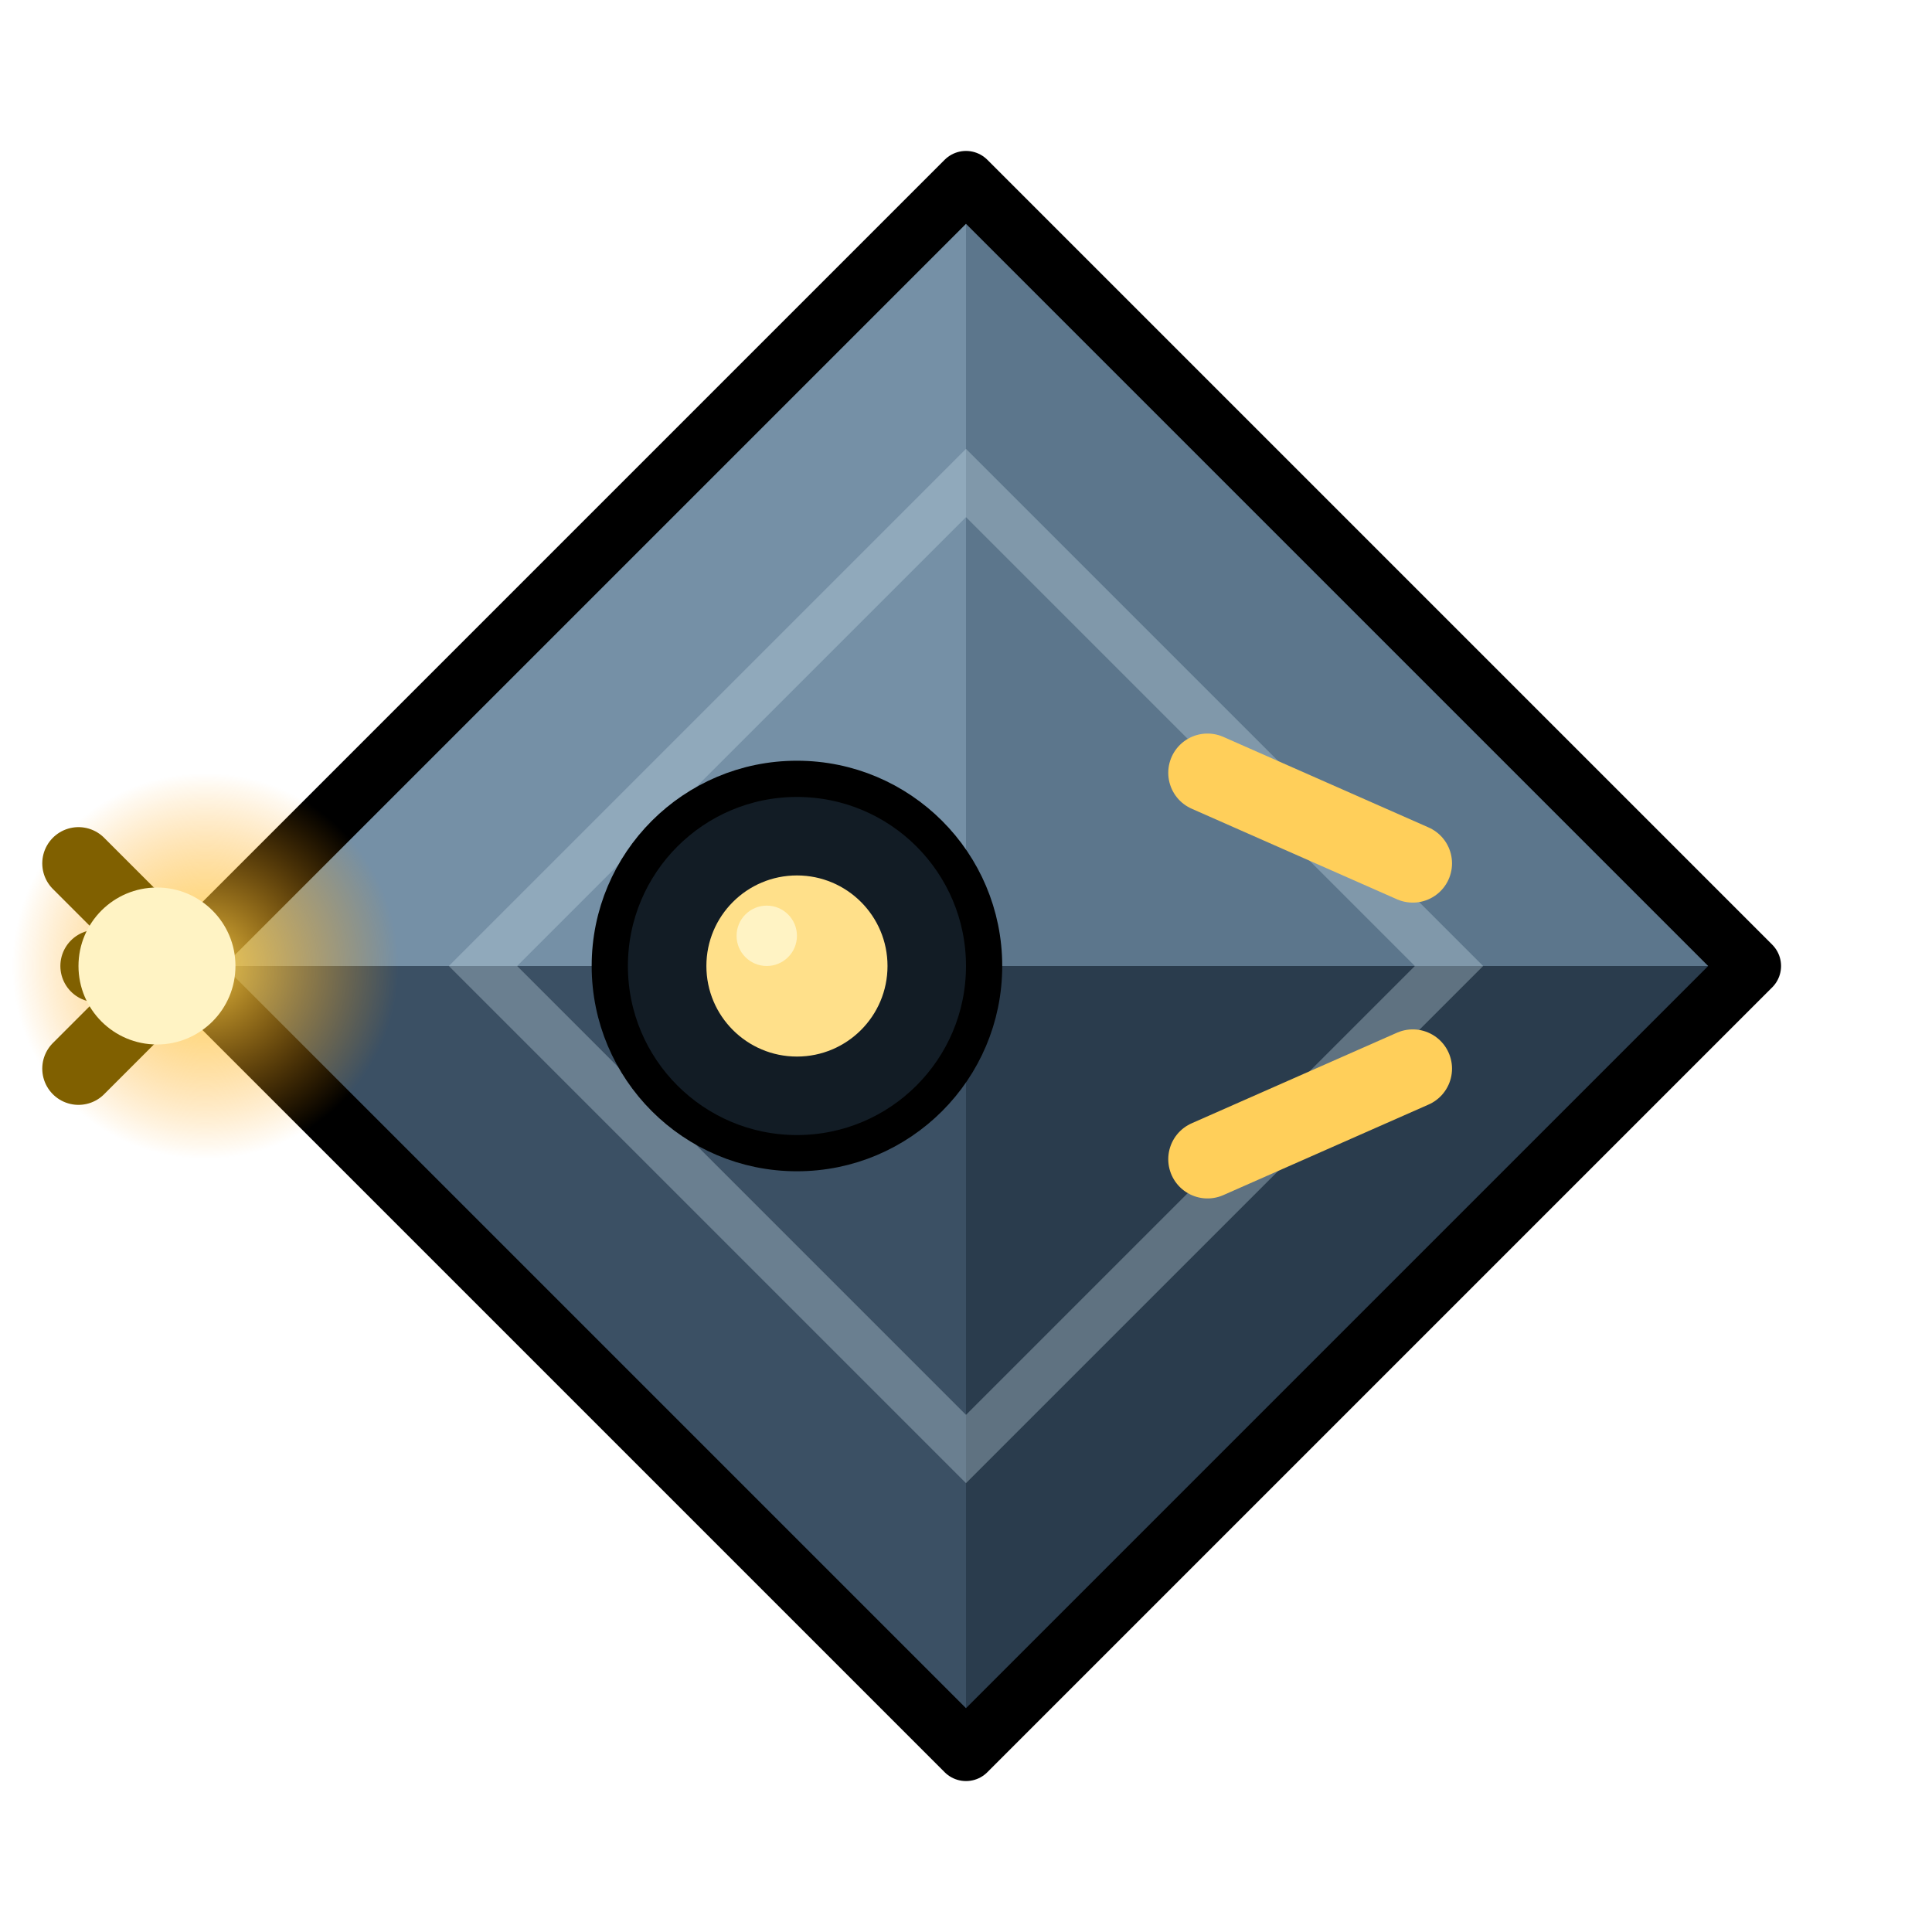
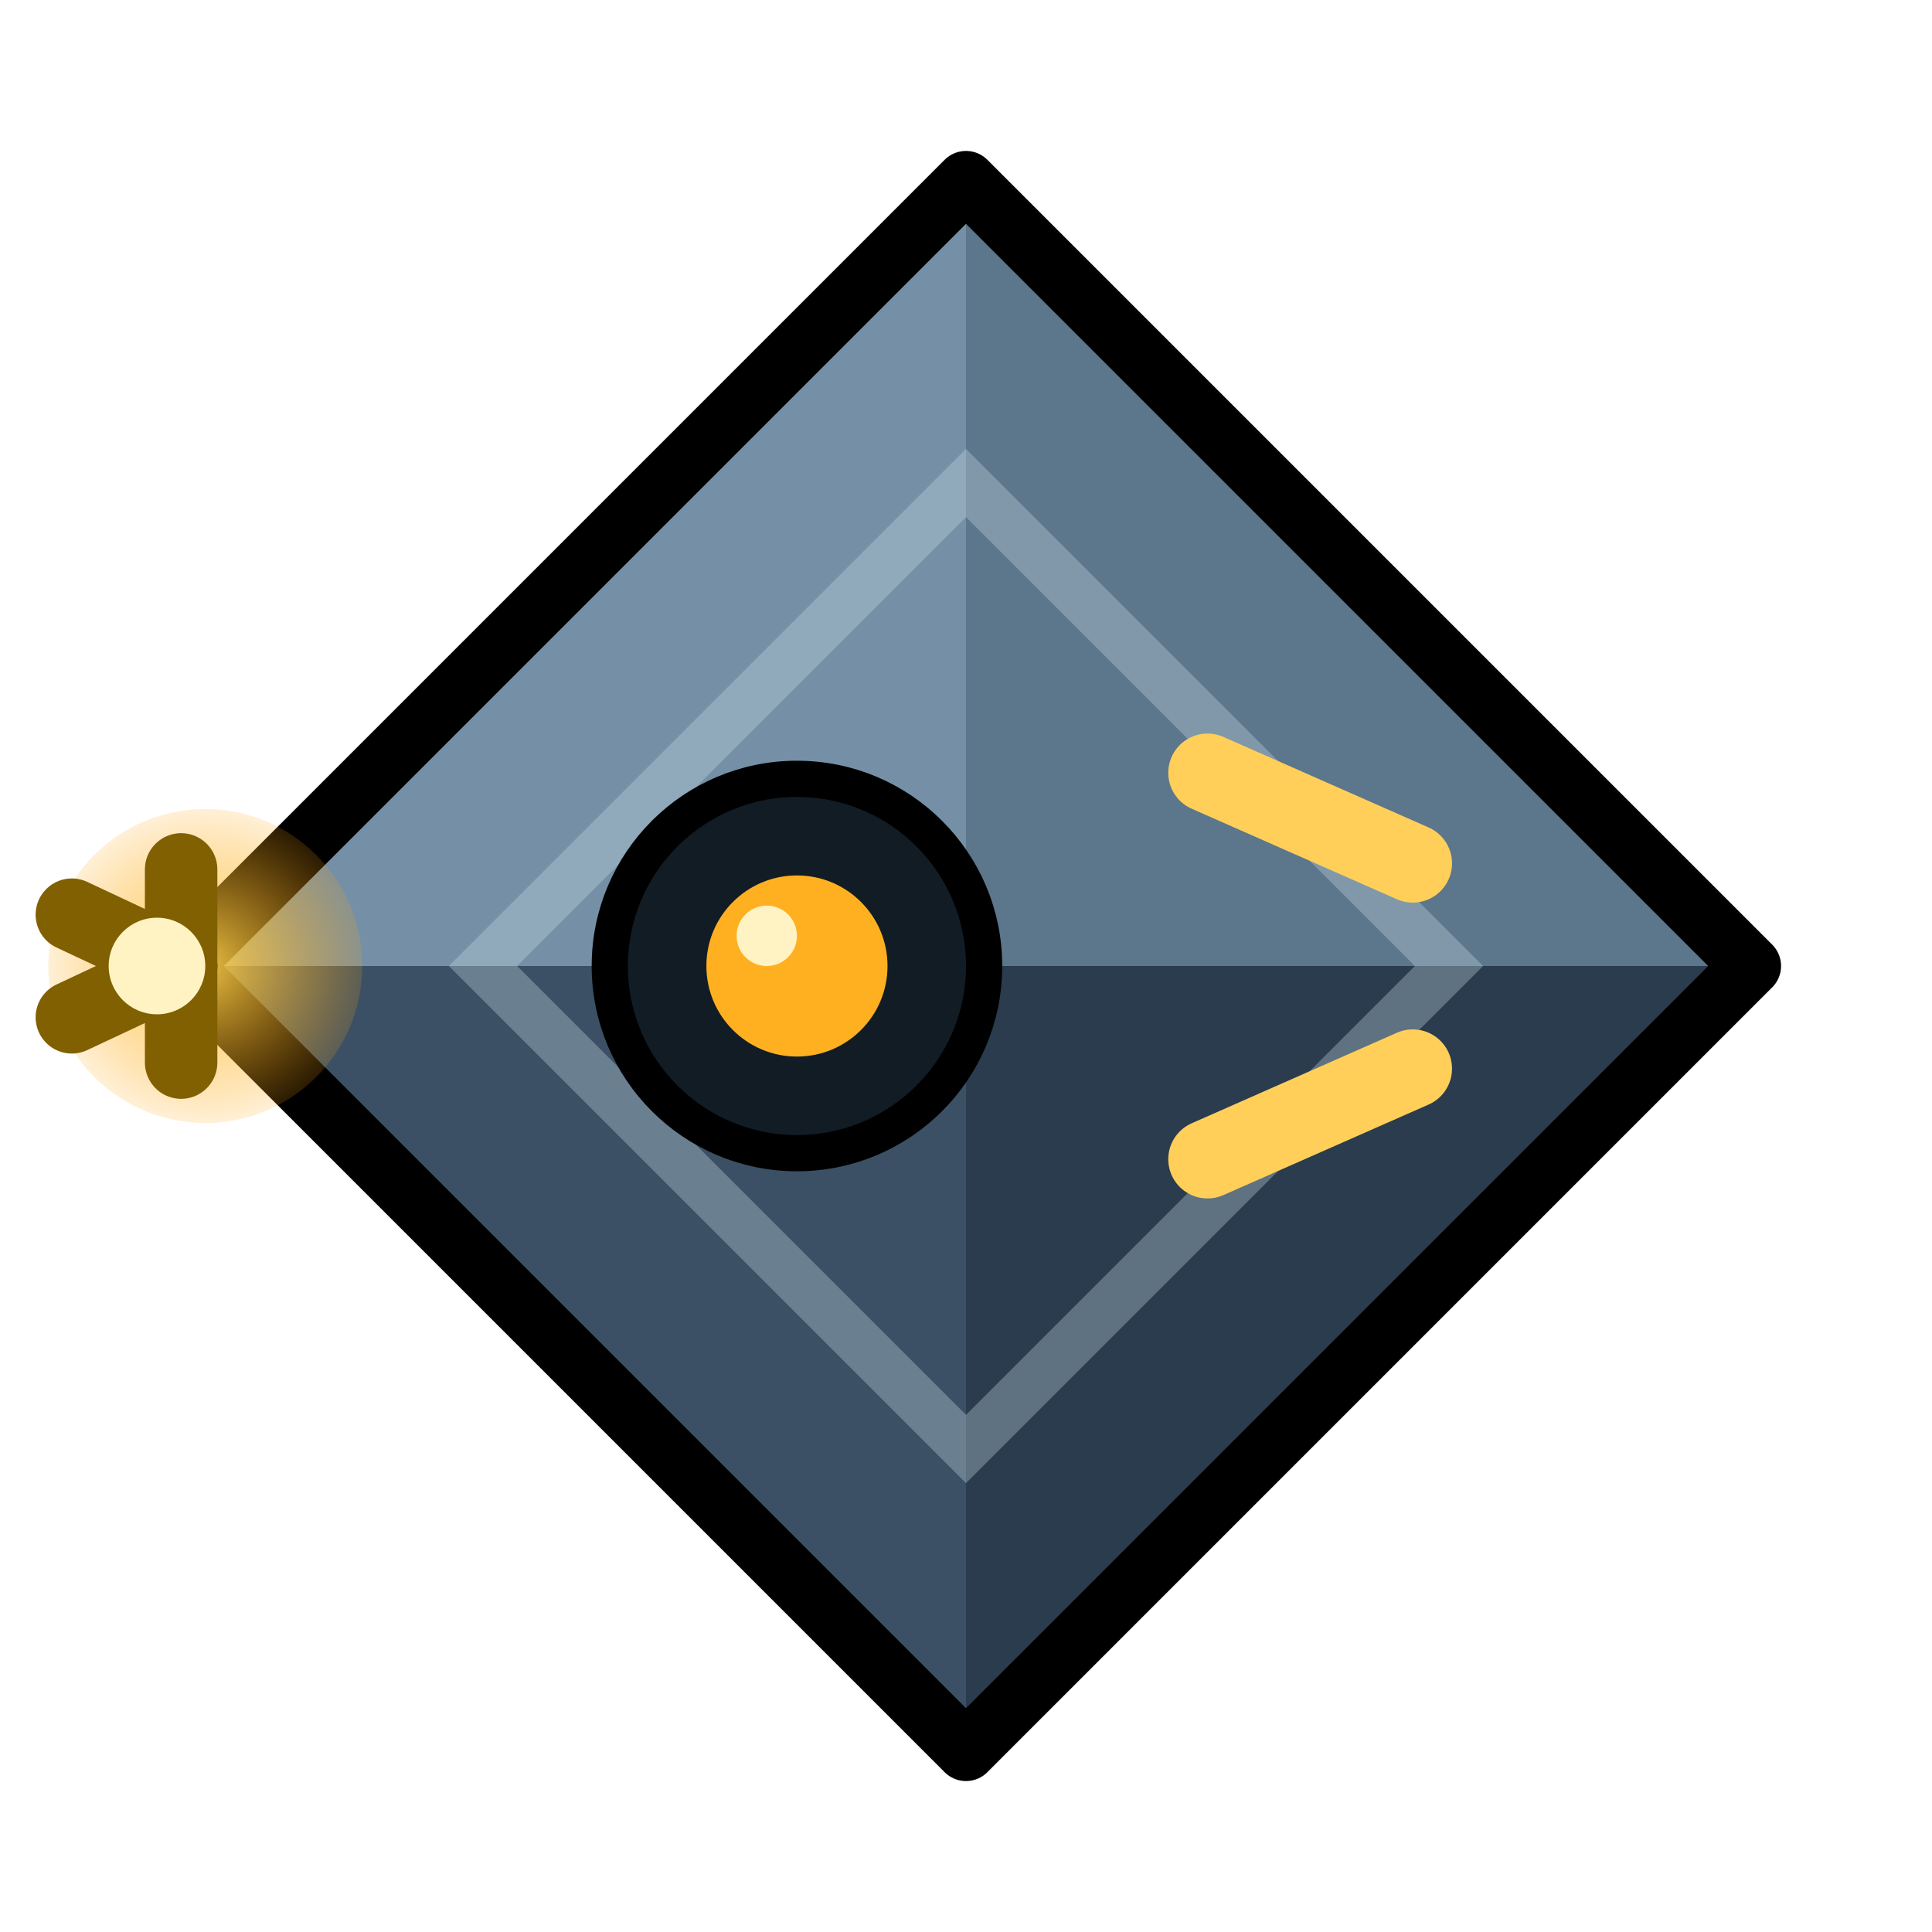
<svg xmlns="http://www.w3.org/2000/svg" viewBox="0 0 32 32">
  <defs>
    <radialGradient id="glow" cx="3.4" cy="16" r="3.2" gradientUnits="userSpaceOnUse">
      <stop offset="0" stop-color="#ffd24a" stop-opacity="0.9" />
      <stop offset="1" stop-color="#ff9a00" stop-opacity="0" />
    </radialGradient>
  </defs>
  <polygon points="3,16 16,3 16,16" fill="#7590a6" />
  <polygon points="16,3 29,16 16,16" fill="#5c768c" />
  <polygon points="3,16 16,29 16,16" fill="#3b5064" />
  <polygon points="16,29 29,16 16,16" fill="#2a3c4d" />
  <polygon points="16,8 24,16 16,24 8,16" fill="none" stroke="#c4d6e2" stroke-width="0.8" opacity="0.35" />
  <polygon points="16,3 29,16 16,29 3,16" fill="none" stroke="#000000" stroke-width="1" stroke-linejoin="round" />
  <circle cx="13.2" cy="16" r="3.1" fill="#121c25" stroke="#000000" stroke-width="0.6" />
-   <circle cx="13.2" cy="16" r="1.5" fill="#ffe08a" />
+   <circle cx="13.2" cy="16" r="1.5" fill="#ffb020" />
  <circle cx="12.7" cy="15.5" r="0.5" fill="#fff3c4" />
  <g stroke="#ffcf5a" stroke-width="1.3" stroke-linecap="round">
    <line x1="20" y1="12.8" x2="23.4" y2="14.3" />
    <line x1="20" y1="19.2" x2="23.4" y2="17.7" />
  </g>
-   <circle cx="3.4" cy="16" r="3.2" fill="url(#glow)" />
+   <circle cx="3.4" cy="16" r="2.6" fill="url(#glow)" />
  <g stroke="#806000" stroke-width="1.2" stroke-linecap="round">
-     <line x1="3" y1="16" x2="1.6" y2="16" />
-     <line x1="3" y1="16" x2="1.3" y2="14.3" />
-     <line x1="3" y1="16" x2="1.3" y2="17.7" />
+     <line x1="3" y1="16" x2="1.19" y2="16.85" />
+     <line x1="3" y1="16" x2="1.19" y2="15.15" />
+     <line x1="3" y1="16" x2="3" y2="17.6" />
+     <line x1="3" y1="16" x2="3" y2="14.4" />
  </g>
-   <circle cx="2.6" cy="16" r="1.3" fill="#fff3c4" />
+   <circle cx="2.6" cy="16" r="0.8" fill="#fff3c4" />
</svg>
